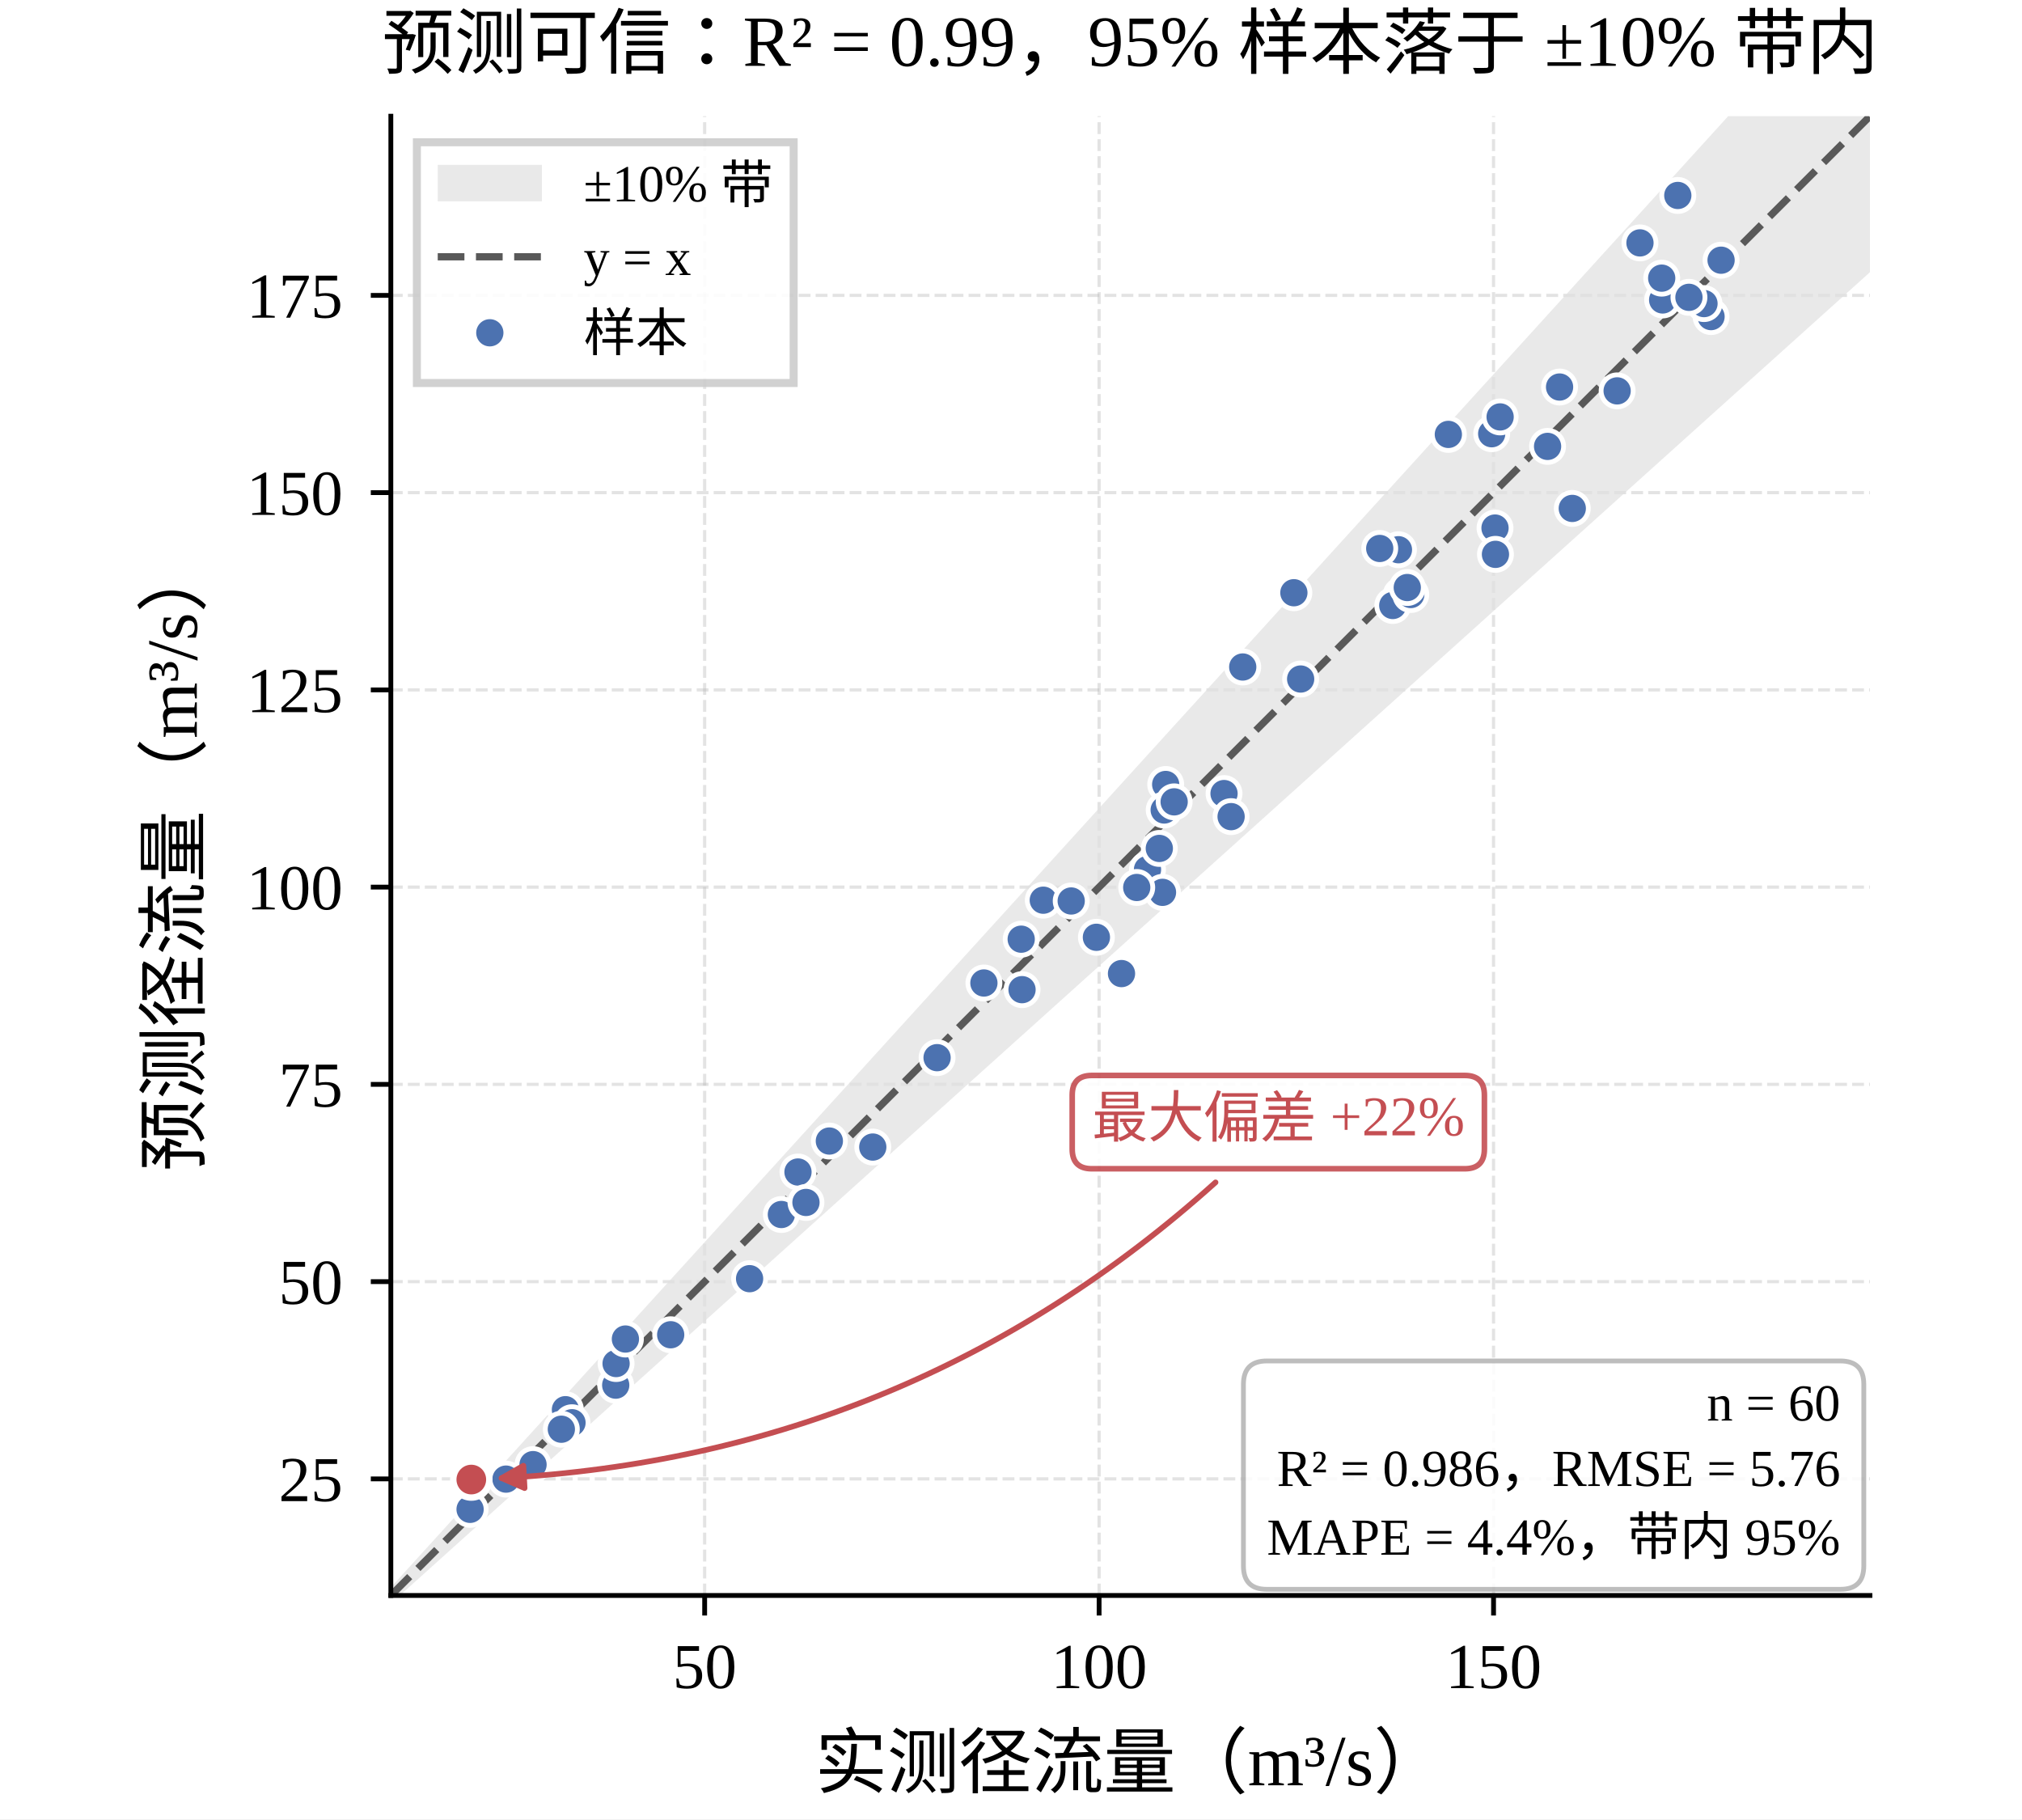
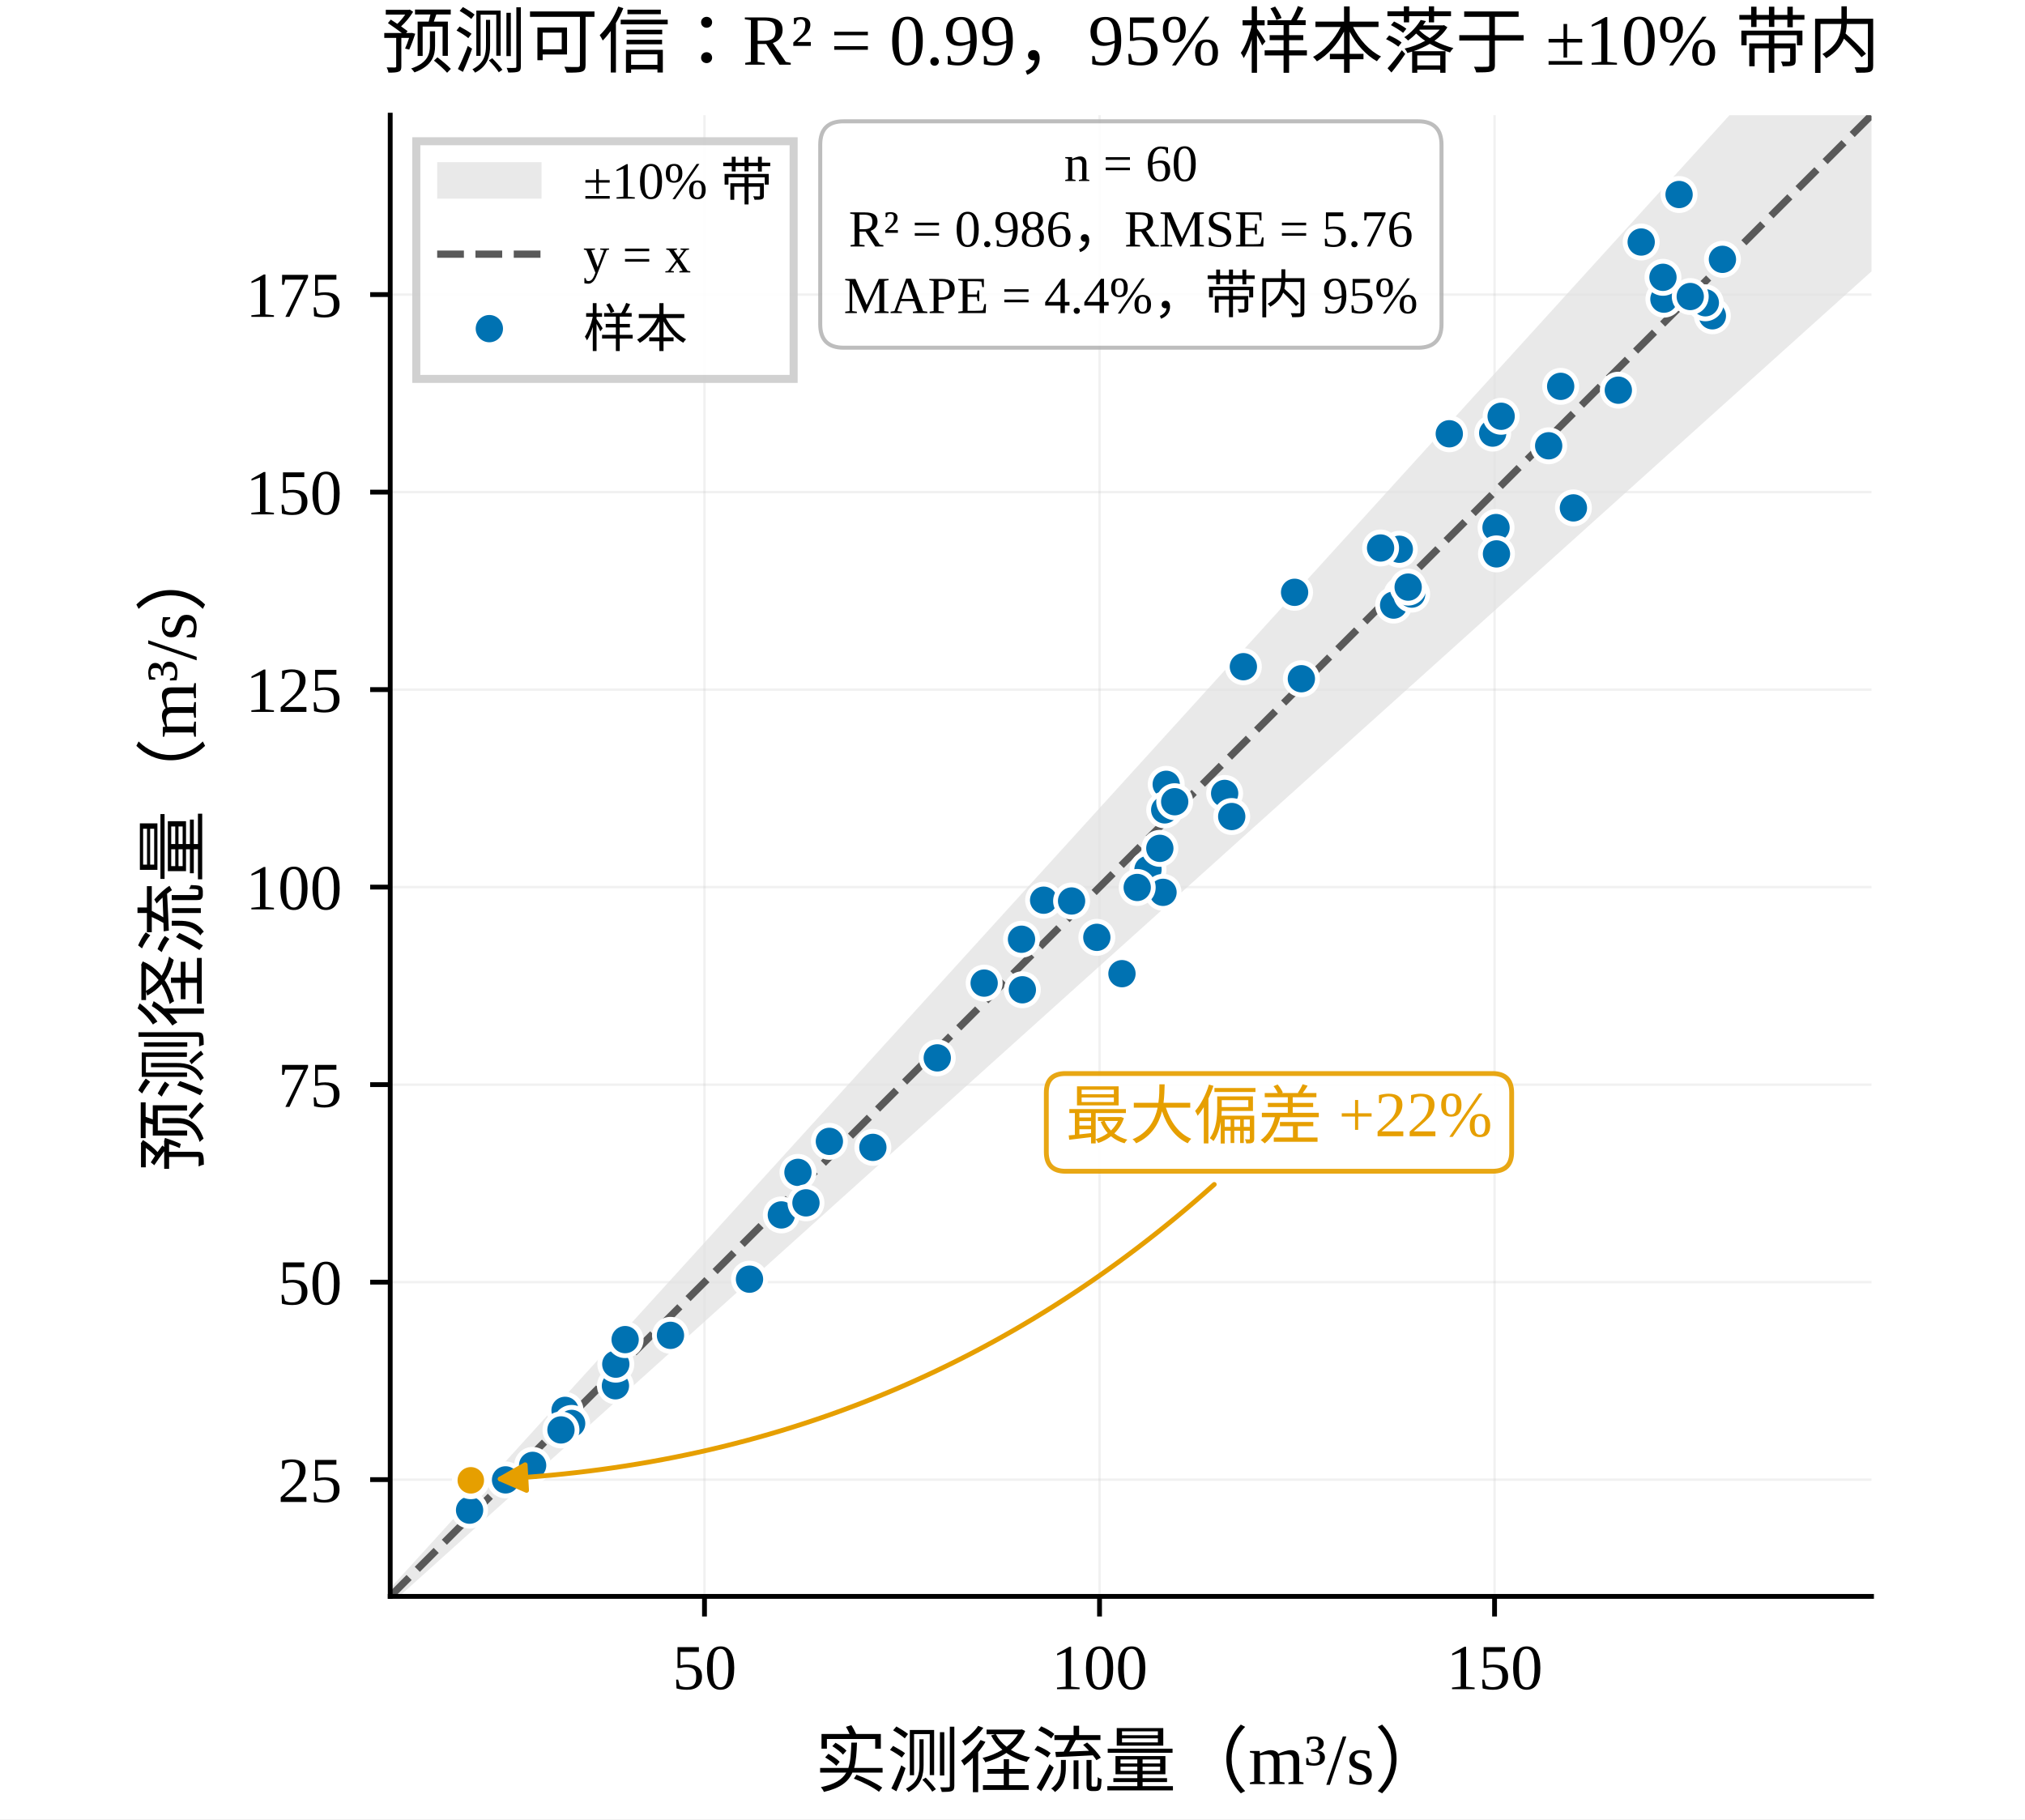
- <svg xmlns="http://www.w3.org/2000/svg" xmlns:xlink="http://www.w3.org/1999/xlink" width="252.283pt" height="226.96pt" viewBox="0 0 252.283 226.96" version="1.1">
+ <svg xmlns="http://www.w3.org/2000/svg" xmlns:xlink="http://www.w3.org/1999/xlink" width="252.283pt" height="226.653pt" viewBox="0 0 252.283 226.653" version="1.1">
  <defs>
    <style type="text/css">*{stroke-linejoin: round; stroke-linecap: butt}</style>
  </defs>
  <g id="figure_1">
    <g id="patch_1">
-       <path d="M 0 226.96  L 252.283 226.96  L 252.283 0  L 0 0  z " style="fill: #ffffff" />
+       <path d="M 0 226.653  L 252.283 226.653  L 252.283 0  L 0 0  z " style="fill: #ffffff" />
    </g>
    <g id="axes_1">
      <g id="patch_2">
-         <path d="M 48.765 199.043  L 233.311 199.043  L 233.311 14.498  L 48.765 14.498  z " style="fill: #ffffff" />
+         <path d="M 48.615 198.893  L 233.161 198.893  L 233.161 14.348  L 48.615 14.348  z " style="fill: #ffffff" />
      </g>
      <g id="matplotlib.axis_1">
        <g id="xtick_1">
          <g id="line2d_1">
-             <path d="M 87.919 199.043  L 87.919 14.498  " clip-path="url(#p9e036eb137)" style="fill: none; stroke-dasharray: 1.48,0.64; stroke-dashoffset: 0; stroke: #b0b0b0; stroke-opacity: 0.35; stroke-width: 0.4" />
+             <path d="M 87.769 198.893  L 87.769 14.348  " clip-path="url(#p6488be72a9)" style="fill: none; stroke: #bfbfbf; stroke-opacity: 0.22; stroke-width: 0.3; stroke-linecap: square" />
          </g>
          <g id="line2d_2">
            <defs>
-               <path id="m2093b85765" d="M 0 0  L 0 2.5  " style="stroke: #000000; stroke-width: 0.6" />
+               <path id="m5ae5b8de5c" d="M 0 0  L 0 2.5  " style="stroke: #000000; stroke-width: 0.6" />
            </defs>
            <g>
-               <use xlink:href="#m2093b85765" x="87.919" y="199.043" style="stroke: #000000; stroke-width: 0.6" />
+               <use xlink:href="#m5ae5b8de5c" x="87.769" y="198.893" style="stroke: #000000; stroke-width: 0.6" />
            </g>
          </g>
          <g id="text_1">
-             <text style="font-size: 8px; font-family: 'Times New Roman', 'STIXGeneral', 'DejaVu Serif', 'Source Han Serif SC', 'SimSun', 'STSong', 'SimHei', 'Microsoft YaHei'; text-anchor: middle" x="87.919" y="210.598" transform="rotate(-0 87.91873 210.5979)">50</text>
+             <text style="font-size: 8px; font-family: 'Times New Roman', 'STIXGeneral', 'DejaVu Serif', 'SimSun', 'STSong', 'STZhongsong', 'Microsoft YaHei', 'SimHei'; text-anchor: middle" x="87.769" y="210.448" transform="rotate(-0 87.76873 210.4479)">50</text>
          </g>
        </g>
        <g id="xtick_2">
          <g id="line2d_3">
-             <path d="M 137.134 199.043  L 137.134 14.498  " clip-path="url(#p9e036eb137)" style="fill: none; stroke-dasharray: 1.48,0.64; stroke-dashoffset: 0; stroke: #b0b0b0; stroke-opacity: 0.35; stroke-width: 0.4" />
+             <path d="M 136.984 198.893  L 136.984 14.348  " clip-path="url(#p6488be72a9)" style="fill: none; stroke: #bfbfbf; stroke-opacity: 0.22; stroke-width: 0.3; stroke-linecap: square" />
          </g>
          <g id="line2d_4">
            <g>
-               <use xlink:href="#m2093b85765" x="137.134" y="199.043" style="stroke: #000000; stroke-width: 0.6" />
+               <use xlink:href="#m5ae5b8de5c" x="136.984" y="198.893" style="stroke: #000000; stroke-width: 0.6" />
            </g>
          </g>
          <g id="text_2">
-             <text style="font-size: 8px; font-family: 'Times New Roman', 'STIXGeneral', 'DejaVu Serif', 'Source Han Serif SC', 'SimSun', 'STSong', 'SimHei', 'Microsoft YaHei'; text-anchor: middle" x="137.134" y="210.598" transform="rotate(-0 137.134 210.5979)">100</text>
+             <text style="font-size: 8px; font-family: 'Times New Roman', 'STIXGeneral', 'DejaVu Serif', 'SimSun', 'STSong', 'STZhongsong', 'Microsoft YaHei', 'SimHei'; text-anchor: middle" x="136.984" y="210.448" transform="rotate(-0 136.984 210.4479)">100</text>
          </g>
        </g>
        <g id="xtick_3">
          <g id="line2d_5">
-             <path d="M 186.349 199.043  L 186.349 14.498  " clip-path="url(#p9e036eb137)" style="fill: none; stroke-dasharray: 1.48,0.64; stroke-dashoffset: 0; stroke: #b0b0b0; stroke-opacity: 0.35; stroke-width: 0.4" />
+             <path d="M 186.199 198.893  L 186.199 14.348  " clip-path="url(#p6488be72a9)" style="fill: none; stroke: #bfbfbf; stroke-opacity: 0.22; stroke-width: 0.3; stroke-linecap: square" />
          </g>
          <g id="line2d_6">
            <g>
-               <use xlink:href="#m2093b85765" x="186.349" y="199.043" style="stroke: #000000; stroke-width: 0.6" />
+               <use xlink:href="#m5ae5b8de5c" x="186.199" y="198.893" style="stroke: #000000; stroke-width: 0.6" />
            </g>
          </g>
          <g id="text_3">
-             <text style="font-size: 8px; font-family: 'Times New Roman', 'STIXGeneral', 'DejaVu Serif', 'Source Han Serif SC', 'SimSun', 'STSong', 'SimHei', 'Microsoft YaHei'; text-anchor: middle" x="186.349" y="210.598" transform="rotate(-0 186.3493 210.5979)">150</text>
+             <text style="font-size: 8px; font-family: 'Times New Roman', 'STIXGeneral', 'DejaVu Serif', 'SimSun', 'STSong', 'STZhongsong', 'Microsoft YaHei', 'SimHei'; text-anchor: middle" x="186.199" y="210.448" transform="rotate(-0 186.1993 210.4479)">150</text>
          </g>
        </g>
        <g id="text_4">
-           <text style="font-size: 9px; font-family: 'Times New Roman', 'STIXGeneral', 'DejaVu Serif', 'Source Han Serif SC', 'SimSun', 'STSong', 'SimHei', 'Microsoft YaHei'; text-anchor: middle" x="141.038" y="223.006" transform="rotate(-0 141.0381 223.0057)">实测径流量（m³/s）</text>
+           <text style="font-size: 9px; font-family: 'Times New Roman', 'STIXGeneral', 'DejaVu Serif', 'SimSun', 'STSong', 'STZhongsong', 'Microsoft YaHei', 'SimHei'; text-anchor: middle" x="140.888" y="222.566" transform="rotate(-0 140.8881 222.566)">实测径流量（m³/s）</text>
        </g>
      </g>
      <g id="matplotlib.axis_2">
        <g id="ytick_1">
          <g id="line2d_7">
-             <path d="M 48.765 184.497  L 233.311 184.497  " clip-path="url(#p9e036eb137)" style="fill: none; stroke-dasharray: 1.48,0.64; stroke-dashoffset: 0; stroke: #b0b0b0; stroke-opacity: 0.35; stroke-width: 0.4" />
+             <path d="M 48.615 184.347  L 233.161 184.347  " clip-path="url(#p6488be72a9)" style="fill: none; stroke: #bfbfbf; stroke-opacity: 0.22; stroke-width: 0.3; stroke-linecap: square" />
          </g>
          <g id="line2d_8">
            <defs>
-               <path id="mfe02795ea8" d="M 0 0  L -2.5 0  " style="stroke: #000000; stroke-width: 0.6" />
+               <path id="mede3d1428f" d="M 0 0  L -2.5 0  " style="stroke: #000000; stroke-width: 0.6" />
            </defs>
            <g>
-               <use xlink:href="#mfe02795ea8" x="48.765" y="184.497" style="stroke: #000000; stroke-width: 0.6" />
+               <use xlink:href="#mede3d1428f" x="48.615" y="184.347" style="stroke: #000000; stroke-width: 0.6" />
            </g>
          </g>
          <g id="text_5">
-             <text style="font-size: 8px; font-family: 'Times New Roman', 'STIXGeneral', 'DejaVu Serif', 'Source Han Serif SC', 'SimSun', 'STSong', 'SimHei', 'Microsoft YaHei'; text-anchor: end" x="42.765" y="187.275" transform="rotate(-0 42.76539 187.2747)">25</text>
+             <text style="font-size: 8px; font-family: 'Times New Roman', 'STIXGeneral', 'DejaVu Serif', 'SimSun', 'STSong', 'STZhongsong', 'Microsoft YaHei', 'SimHei'; text-anchor: end" x="42.615" y="187.125" transform="rotate(-0 42.61539 187.1247)">25</text>
          </g>
        </g>
        <g id="ytick_2">
          <g id="line2d_9">
-             <path d="M 48.765 159.89  L 233.311 159.89  " clip-path="url(#p9e036eb137)" style="fill: none; stroke-dasharray: 1.48,0.64; stroke-dashoffset: 0; stroke: #b0b0b0; stroke-opacity: 0.35; stroke-width: 0.4" />
+             <path d="M 48.615 159.74  L 233.161 159.74  " clip-path="url(#p6488be72a9)" style="fill: none; stroke: #bfbfbf; stroke-opacity: 0.22; stroke-width: 0.3; stroke-linecap: square" />
          </g>
          <g id="line2d_10">
            <g>
-               <use xlink:href="#mfe02795ea8" x="48.765" y="159.89" style="stroke: #000000; stroke-width: 0.6" />
+               <use xlink:href="#mede3d1428f" x="48.615" y="159.74" style="stroke: #000000; stroke-width: 0.6" />
            </g>
          </g>
          <g id="text_6">
-             <text style="font-size: 8px; font-family: 'Times New Roman', 'STIXGeneral', 'DejaVu Serif', 'Source Han Serif SC', 'SimSun', 'STSong', 'SimHei', 'Microsoft YaHei'; text-anchor: end" x="42.765" y="162.667" transform="rotate(-0 42.76539 162.667)">50</text>
+             <text style="font-size: 8px; font-family: 'Times New Roman', 'STIXGeneral', 'DejaVu Serif', 'SimSun', 'STSong', 'STZhongsong', 'Microsoft YaHei', 'SimHei'; text-anchor: end" x="42.615" y="162.517" transform="rotate(-0 42.61539 162.517)">50</text>
          </g>
        </g>
        <g id="ytick_3">
          <g id="line2d_11">
-             <path d="M 48.765 135.282  L 233.311 135.282  " clip-path="url(#p9e036eb137)" style="fill: none; stroke-dasharray: 1.48,0.64; stroke-dashoffset: 0; stroke: #b0b0b0; stroke-opacity: 0.35; stroke-width: 0.4" />
+             <path d="M 48.615 135.132  L 233.161 135.132  " clip-path="url(#p6488be72a9)" style="fill: none; stroke: #bfbfbf; stroke-opacity: 0.22; stroke-width: 0.3; stroke-linecap: square" />
          </g>
          <g id="line2d_12">
            <g>
-               <use xlink:href="#mfe02795ea8" x="48.765" y="135.282" style="stroke: #000000; stroke-width: 0.6" />
+               <use xlink:href="#mede3d1428f" x="48.615" y="135.132" style="stroke: #000000; stroke-width: 0.6" />
            </g>
          </g>
          <g id="text_7">
-             <text style="font-size: 8px; font-family: 'Times New Roman', 'STIXGeneral', 'DejaVu Serif', 'Source Han Serif SC', 'SimSun', 'STSong', 'SimHei', 'Microsoft YaHei'; text-anchor: end" x="42.765" y="138.059" transform="rotate(-0 42.76539 138.0594)">75</text>
+             <text style="font-size: 8px; font-family: 'Times New Roman', 'STIXGeneral', 'DejaVu Serif', 'SimSun', 'STSong', 'STZhongsong', 'Microsoft YaHei', 'SimHei'; text-anchor: end" x="42.615" y="137.909" transform="rotate(-0 42.61539 137.9094)">75</text>
          </g>
        </g>
        <g id="ytick_4">
          <g id="line2d_13">
-             <path d="M 48.765 110.674  L 233.311 110.674  " clip-path="url(#p9e036eb137)" style="fill: none; stroke-dasharray: 1.48,0.64; stroke-dashoffset: 0; stroke: #b0b0b0; stroke-opacity: 0.35; stroke-width: 0.4" />
+             <path d="M 48.615 110.524  L 233.161 110.524  " clip-path="url(#p6488be72a9)" style="fill: none; stroke: #bfbfbf; stroke-opacity: 0.22; stroke-width: 0.3; stroke-linecap: square" />
          </g>
          <g id="line2d_14">
            <g>
-               <use xlink:href="#mfe02795ea8" x="48.765" y="110.674" style="stroke: #000000; stroke-width: 0.6" />
+               <use xlink:href="#mede3d1428f" x="48.615" y="110.524" style="stroke: #000000; stroke-width: 0.6" />
            </g>
          </g>
          <g id="text_8">
-             <text style="font-size: 8px; font-family: 'Times New Roman', 'STIXGeneral', 'DejaVu Serif', 'Source Han Serif SC', 'SimSun', 'STSong', 'SimHei', 'Microsoft YaHei'; text-anchor: end" x="42.765" y="113.452" transform="rotate(-0 42.76539 113.4517)">100</text>
+             <text style="font-size: 8px; font-family: 'Times New Roman', 'STIXGeneral', 'DejaVu Serif', 'SimSun', 'STSong', 'STZhongsong', 'Microsoft YaHei', 'SimHei'; text-anchor: end" x="42.615" y="113.302" transform="rotate(-0 42.61539 113.3017)">100</text>
          </g>
        </g>
        <g id="ytick_5">
          <g id="line2d_15">
-             <path d="M 48.765 86.067  L 233.311 86.067  " clip-path="url(#p9e036eb137)" style="fill: none; stroke-dasharray: 1.48,0.64; stroke-dashoffset: 0; stroke: #b0b0b0; stroke-opacity: 0.35; stroke-width: 0.4" />
+             <path d="M 48.615 85.917  L 233.161 85.917  " clip-path="url(#p6488be72a9)" style="fill: none; stroke: #bfbfbf; stroke-opacity: 0.22; stroke-width: 0.3; stroke-linecap: square" />
          </g>
          <g id="line2d_16">
            <g>
-               <use xlink:href="#mfe02795ea8" x="48.765" y="86.067" style="stroke: #000000; stroke-width: 0.6" />
+               <use xlink:href="#mede3d1428f" x="48.615" y="85.917" style="stroke: #000000; stroke-width: 0.6" />
            </g>
          </g>
          <g id="text_9">
-             <text style="font-size: 8px; font-family: 'Times New Roman', 'STIXGeneral', 'DejaVu Serif', 'Source Han Serif SC', 'SimSun', 'STSong', 'SimHei', 'Microsoft YaHei'; text-anchor: end" x="42.765" y="88.844" transform="rotate(-0 42.76539 88.8441)">125</text>
+             <text style="font-size: 8px; font-family: 'Times New Roman', 'STIXGeneral', 'DejaVu Serif', 'SimSun', 'STSong', 'STZhongsong', 'Microsoft YaHei', 'SimHei'; text-anchor: end" x="42.615" y="88.694" transform="rotate(-0 42.61539 88.6941)">125</text>
          </g>
        </g>
        <g id="ytick_6">
          <g id="line2d_17">
-             <path d="M 48.765 61.459  L 233.311 61.459  " clip-path="url(#p9e036eb137)" style="fill: none; stroke-dasharray: 1.48,0.64; stroke-dashoffset: 0; stroke: #b0b0b0; stroke-opacity: 0.35; stroke-width: 0.4" />
+             <path d="M 48.615 61.309  L 233.161 61.309  " clip-path="url(#p6488be72a9)" style="fill: none; stroke: #bfbfbf; stroke-opacity: 0.22; stroke-width: 0.3; stroke-linecap: square" />
          </g>
          <g id="line2d_18">
            <g>
-               <use xlink:href="#mfe02795ea8" x="48.765" y="61.459" style="stroke: #000000; stroke-width: 0.6" />
+               <use xlink:href="#mede3d1428f" x="48.615" y="61.309" style="stroke: #000000; stroke-width: 0.6" />
            </g>
          </g>
          <g id="text_10">
-             <text style="font-size: 8px; font-family: 'Times New Roman', 'STIXGeneral', 'DejaVu Serif', 'Source Han Serif SC', 'SimSun', 'STSong', 'SimHei', 'Microsoft YaHei'; text-anchor: end" x="42.765" y="64.236" transform="rotate(-0 42.76539 64.23646)">150</text>
+             <text style="font-size: 8px; font-family: 'Times New Roman', 'STIXGeneral', 'DejaVu Serif', 'SimSun', 'STSong', 'STZhongsong', 'Microsoft YaHei', 'SimHei'; text-anchor: end" x="42.615" y="64.086" transform="rotate(-0 42.61539 64.08646)">150</text>
          </g>
        </g>
        <g id="ytick_7">
          <g id="line2d_19">
-             <path d="M 48.765 36.851  L 233.311 36.851  " clip-path="url(#p9e036eb137)" style="fill: none; stroke-dasharray: 1.48,0.64; stroke-dashoffset: 0; stroke: #b0b0b0; stroke-opacity: 0.35; stroke-width: 0.4" />
+             <path d="M 48.615 36.701  L 233.161 36.701  " clip-path="url(#p6488be72a9)" style="fill: none; stroke: #bfbfbf; stroke-opacity: 0.22; stroke-width: 0.3; stroke-linecap: square" />
          </g>
          <g id="line2d_20">
            <g>
-               <use xlink:href="#mfe02795ea8" x="48.765" y="36.851" style="stroke: #000000; stroke-width: 0.6" />
+               <use xlink:href="#mede3d1428f" x="48.615" y="36.701" style="stroke: #000000; stroke-width: 0.6" />
            </g>
          </g>
          <g id="text_11">
-             <text style="font-size: 8px; font-family: 'Times New Roman', 'STIXGeneral', 'DejaVu Serif', 'Source Han Serif SC', 'SimSun', 'STSong', 'SimHei', 'Microsoft YaHei'; text-anchor: end" x="42.765" y="39.629" transform="rotate(-0 42.76539 39.62882)">175</text>
+             <text style="font-size: 8px; font-family: 'Times New Roman', 'STIXGeneral', 'DejaVu Serif', 'SimSun', 'STSong', 'STZhongsong', 'Microsoft YaHei', 'SimHei'; text-anchor: end" x="42.615" y="39.479" transform="rotate(-0 42.61539 39.47882)">175</text>
          </g>
        </g>
        <g id="text_12">
-           <text style="font-size: 9px; font-family: 'Times New Roman', 'STIXGeneral', 'DejaVu Serif', 'Source Han Serif SC', 'SimSun', 'STSong', 'SimHei', 'Microsoft YaHei'; text-anchor: middle" x="24.84" y="106.77" transform="rotate(-90 24.84024 106.7702)">预测径流量（m³/s）</text>
+           <text style="font-size: 9px; font-family: 'Times New Roman', 'STIXGeneral', 'DejaVu Serif', 'SimSun', 'STSong', 'STZhongsong', 'Microsoft YaHei', 'SimHei'; text-anchor: middle" x="24.69" y="106.62" transform="rotate(-90 24.69024 106.6202)">预测径流量（m³/s）</text>
        </g>
      </g>
      <g id="FillBetweenPolyCollection_1">
        <defs>
-           <path id="m8f53bb1a4f" d="M 48.765 -28.924  L 48.765 -26.911  L 233.311 -193.002  L 233.311 -231.924  L 233.311 -231.924  L 48.765 -28.924  z " />
+           <path id="mc6be016281" d="M 48.615 -28.766  L 48.615 -26.754  L 233.161 -192.845  L 233.161 -231.766  L 233.161 -231.766  L 48.615 -28.766  z " />
        </defs>
-         <g clip-path="url(#p9e036eb137)">
-           <use xlink:href="#m8f53bb1a4f" x="0" y="226.96" style="fill: #e0e0e0; fill-opacity: 0.7" />
+         <g clip-path="url(#p6488be72a9)">
+           <use xlink:href="#mc6be016281" x="0" y="226.653" style="fill: #e0e0e0; fill-opacity: 0.7" />
        </g>
      </g>
      <g id="line2d_21">
-         <path d="M 48.765 199.043  L 233.311 14.498  " clip-path="url(#p9e036eb137)" style="fill: none; stroke-dasharray: 3.33,1.44; stroke-dashoffset: 0; stroke: #595959; stroke-width: 0.9" />
+         <path d="M 48.615 198.893  L 233.161 14.348  " clip-path="url(#p6488be72a9)" style="fill: none; stroke-dasharray: 3.33,1.44; stroke-dashoffset: 0; stroke: #595959; stroke-width: 0.9" />
      </g>
      <g id="patch_3">
-         <path d="M 48.765 199.043  L 48.765 14.498  " style="fill: none; stroke: #000000; stroke-width: 0.6; stroke-linejoin: miter; stroke-linecap: square" />
+         <path d="M 48.615 198.893  L 48.615 14.348  " style="fill: none; stroke: #000000; stroke-width: 0.6; stroke-linejoin: miter; stroke-linecap: square" />
      </g>
      <g id="patch_4">
-         <path d="M 48.765 199.043  L 233.311 199.043  " style="fill: none; stroke: #000000; stroke-width: 0.6; stroke-linejoin: miter; stroke-linecap: square" />
+         <path d="M 48.615 198.893  L 233.161 198.893  " style="fill: none; stroke: #000000; stroke-width: 0.6; stroke-linejoin: miter; stroke-linecap: square" />
      </g>
      <g id="text_13">
-         <text style="font-size: 9px; font-family: 'Times New Roman', 'STIXGeneral', 'DejaVu Serif', 'Source Han Serif SC', 'SimSun', 'STSong', 'SimHei', 'Microsoft YaHei'; text-anchor: middle" x="141.038" y="8.498" transform="rotate(-0 141.0381 8.4975)">预测可信：R² = 0.99，95% 样本落于 ±10% 带内</text>
+         <text style="font-size: 9px; font-family: 'Times New Roman', 'STIXGeneral', 'DejaVu Serif', 'SimSun', 'STSong', 'STZhongsong', 'Microsoft YaHei', 'SimHei'; text-anchor: middle" x="140.888" y="8.348" transform="rotate(-0 140.8881 8.3475)">预测可信：R² = 0.99，95% 样本落于 ±10% 带内</text>
      </g>
      <g id="line2d_22">
        <defs>
-           <path id="m72cb4ef9e0" d="M 0 2  C 0.53 2 1.039 1.789 1.414 1.414  C 1.789 1.039 2 0.53 2 0  C 2 -0.53 1.789 -1.039 1.414 -1.414  C 1.039 -1.789 0.53 -2 0 -2  C -0.53 -2 -1.039 -1.789 -1.414 -1.414  C -1.789 -1.039 -2 -0.53 -2 0  C -2 0.53 -1.789 1.039 -1.414 1.414  C -1.039 1.789 -0.53 2 0 2  z " style="stroke: #ffffff; stroke-width: 0.6" />
+           <path id="ma3cf5b3dea" d="M 0 2  C 0.53 2 1.039 1.789 1.414 1.414  C 1.789 1.039 2 0.53 2 0  C 2 -0.53 1.789 -1.039 1.414 -1.414  C 1.039 -1.789 0.53 -2 0 -2  C -0.53 -2 -1.039 -1.789 -1.414 -1.414  C -1.789 -1.039 -2 -0.53 -2 0  C -2 0.53 -1.789 1.039 -1.414 1.414  C -1.039 1.789 -0.53 2 0 2  z " style="stroke: #ffffff; stroke-width: 0.6" />
        </defs>
-         <g clip-path="url(#p9e036eb137)">
-           <use xlink:href="#m72cb4ef9e0" x="194.586" y="48.284" style="fill: #4c72b0; stroke: #ffffff; stroke-width: 0.6" />
-           <use xlink:href="#m72cb4ef9e0" x="193.09" y="55.69" style="fill: #4c72b0; stroke: #ffffff; stroke-width: 0.6" />
-           <use xlink:href="#m72cb4ef9e0" x="186.117" y="54.11" style="fill: #4c72b0; stroke: #ffffff; stroke-width: 0.6" />
-           <use xlink:href="#m72cb4ef9e0" x="99.564" y="146.215" style="fill: #4c72b0; stroke: #ffffff; stroke-width: 0.6" />
-           <use xlink:href="#m72cb4ef9e0" x="70.548" y="175.866" style="fill: #4c72b0; stroke: #ffffff; stroke-width: 0.6" />
-           <use xlink:href="#m72cb4ef9e0" x="207.447" y="37.421" style="fill: #4c72b0; stroke: #ffffff; stroke-width: 0.6" />
-           <use xlink:href="#m72cb4ef9e0" x="155.055" y="83.212" style="fill: #4c72b0; stroke: #ffffff; stroke-width: 0.6" />
-           <use xlink:href="#m72cb4ef9e0" x="58.804" y="184.582" style="fill: #4c72b0; stroke: #ffffff; stroke-width: 0.6" />
-           <use xlink:href="#m72cb4ef9e0" x="201.769" y="48.764" style="fill: #4c72b0; stroke: #ffffff; stroke-width: 0.6" />
-           <use xlink:href="#m72cb4ef9e0" x="213.485" y="39.495" style="fill: #4c72b0; stroke: #ffffff; stroke-width: 0.6" />
-           <use xlink:href="#m72cb4ef9e0" x="103.478" y="142.351" style="fill: #4c72b0; stroke: #ffffff; stroke-width: 0.6" />
-           <use xlink:href="#m72cb4ef9e0" x="186.532" y="65.877" style="fill: #4c72b0; stroke: #ffffff; stroke-width: 0.6" />
-           <use xlink:href="#m72cb4ef9e0" x="71.368" y="177.493" style="fill: #4c72b0; stroke: #ffffff; stroke-width: 0.6" />
-           <use xlink:href="#m72cb4ef9e0" x="127.414" y="117.168" style="fill: #4c72b0; stroke: #ffffff; stroke-width: 0.6" />
-           <use xlink:href="#m72cb4ef9e0" x="187.169" y="52.013" style="fill: #4c72b0; stroke: #ffffff; stroke-width: 0.6" />
-           <use xlink:href="#m72cb4ef9e0" x="122.761" y="122.634" style="fill: #4c72b0; stroke: #ffffff; stroke-width: 0.6" />
-           <use xlink:href="#m72cb4ef9e0" x="139.929" y="121.459" style="fill: #4c72b0; stroke: #ffffff; stroke-width: 0.6" />
-           <use xlink:href="#m72cb4ef9e0" x="76.822" y="172.804" style="fill: #4c72b0; stroke: #ffffff; stroke-width: 0.6" />
-           <use xlink:href="#m72cb4ef9e0" x="186.587" y="69.159" style="fill: #4c72b0; stroke: #ffffff; stroke-width: 0.6" />
-           <use xlink:href="#m72cb4ef9e0" x="136.798" y="116.933" style="fill: #4c72b0; stroke: #ffffff; stroke-width: 0.6" />
-           <use xlink:href="#m72cb4ef9e0" x="97.491" y="151.516" style="fill: #4c72b0; stroke: #ffffff; stroke-width: 0.6" />
-           <use xlink:href="#m72cb4ef9e0" x="180.709" y="54.194" style="fill: #4c72b0; stroke: #ffffff; stroke-width: 0.6" />
-           <use xlink:href="#m72cb4ef9e0" x="212.607" y="37.874" style="fill: #4c72b0; stroke: #ffffff; stroke-width: 0.6" />
-           <use xlink:href="#m72cb4ef9e0" x="143.173" y="108.477" style="fill: #4c72b0; stroke: #ffffff; stroke-width: 0.6" />
-           <use xlink:href="#m72cb4ef9e0" x="174.483" y="68.581" style="fill: #4c72b0; stroke: #ffffff; stroke-width: 0.6" />
-           <use xlink:href="#m72cb4ef9e0" x="214.738" y="32.461" style="fill: #4c72b0; stroke: #ffffff; stroke-width: 0.6" />
-           <use xlink:href="#m72cb4ef9e0" x="63.134" y="184.527" style="fill: #4c72b0; stroke: #ffffff; stroke-width: 0.6" />
-           <use xlink:href="#m72cb4ef9e0" x="152.722" y="99.001" style="fill: #4c72b0; stroke: #ffffff; stroke-width: 0.6" />
-           <use xlink:href="#m72cb4ef9e0" x="210.728" y="37.093" style="fill: #4c72b0; stroke: #ffffff; stroke-width: 0.6" />
-           <use xlink:href="#m72cb4ef9e0" x="76.869" y="170.11" style="fill: #4c72b0; stroke: #ffffff; stroke-width: 0.6" />
-           <use xlink:href="#m72cb4ef9e0" x="93.526" y="159.522" style="fill: #4c72b0; stroke: #ffffff; stroke-width: 0.6" />
-           <use xlink:href="#m72cb4ef9e0" x="145.044" y="111.325" style="fill: #4c72b0; stroke: #ffffff; stroke-width: 0.6" />
-           <use xlink:href="#m72cb4ef9e0" x="172.148" y="68.424" style="fill: #4c72b0; stroke: #ffffff; stroke-width: 0.6" />
-           <use xlink:href="#m72cb4ef9e0" x="145.442" y="97.867" style="fill: #4c72b0; stroke: #ffffff; stroke-width: 0.6" />
-           <use xlink:href="#m72cb4ef9e0" x="144.647" y="105.846" style="fill: #4c72b0; stroke: #ffffff; stroke-width: 0.6" />
-           <use xlink:href="#m72cb4ef9e0" x="66.506" y="182.72" style="fill: #4c72b0; stroke: #ffffff; stroke-width: 0.6" />
-           <use xlink:href="#m72cb4ef9e0" x="174.81" y="74.261" style="fill: #4c72b0; stroke: #ffffff; stroke-width: 0.6" />
-           <use xlink:href="#m72cb4ef9e0" x="108.896" y="143.101" style="fill: #4c72b0; stroke: #ffffff; stroke-width: 0.6" />
-           <use xlink:href="#m72cb4ef9e0" x="70.038" y="178.303" style="fill: #4c72b0; stroke: #ffffff; stroke-width: 0.6" />
-           <use xlink:href="#m72cb4ef9e0" x="209.338" y="24.384" style="fill: #4c72b0; stroke: #ffffff; stroke-width: 0.6" />
-           <use xlink:href="#m72cb4ef9e0" x="162.28" y="84.712" style="fill: #4c72b0; stroke: #ffffff; stroke-width: 0.6" />
-           <use xlink:href="#m72cb4ef9e0" x="130.17" y="112.304" style="fill: #4c72b0; stroke: #ffffff; stroke-width: 0.6" />
-           <use xlink:href="#m72cb4ef9e0" x="173.774" y="75.538" style="fill: #4c72b0; stroke: #ffffff; stroke-width: 0.6" />
-           <use xlink:href="#m72cb4ef9e0" x="133.652" y="112.403" style="fill: #4c72b0; stroke: #ffffff; stroke-width: 0.6" />
-           <use xlink:href="#m72cb4ef9e0" x="78.032" y="167.051" style="fill: #4c72b0; stroke: #ffffff; stroke-width: 0.6" />
-           <use xlink:href="#m72cb4ef9e0" x="153.604" y="101.879" style="fill: #4c72b0; stroke: #ffffff; stroke-width: 0.6" />
-           <use xlink:href="#m72cb4ef9e0" x="176.024" y="74.17" style="fill: #4c72b0; stroke: #ffffff; stroke-width: 0.6" />
-           <use xlink:href="#m72cb4ef9e0" x="175.584" y="73.298" style="fill: #4c72b0; stroke: #ffffff; stroke-width: 0.6" />
-           <use xlink:href="#m72cb4ef9e0" x="145.255" y="101.051" style="fill: #4c72b0; stroke: #ffffff; stroke-width: 0.6" />
-           <use xlink:href="#m72cb4ef9e0" x="204.617" y="30.303" style="fill: #4c72b0; stroke: #ffffff; stroke-width: 0.6" />
-           <use xlink:href="#m72cb4ef9e0" x="207.329" y="34.7" style="fill: #4c72b0; stroke: #ffffff; stroke-width: 0.6" />
-           <use xlink:href="#m72cb4ef9e0" x="196.172" y="63.428" style="fill: #4c72b0; stroke: #ffffff; stroke-width: 0.6" />
-           <use xlink:href="#m72cb4ef9e0" x="116.919" y="131.949" style="fill: #4c72b0; stroke: #ffffff; stroke-width: 0.6" />
-           <use xlink:href="#m72cb4ef9e0" x="100.56" y="150.012" style="fill: #4c72b0; stroke: #ffffff; stroke-width: 0.6" />
-           <use xlink:href="#m72cb4ef9e0" x="141.829" y="110.718" style="fill: #4c72b0; stroke: #ffffff; stroke-width: 0.6" />
-           <use xlink:href="#m72cb4ef9e0" x="161.436" y="73.946" style="fill: #4c72b0; stroke: #ffffff; stroke-width: 0.6" />
-           <use xlink:href="#m72cb4ef9e0" x="83.681" y="166.518" style="fill: #4c72b0; stroke: #ffffff; stroke-width: 0.6" />
-           <use xlink:href="#m72cb4ef9e0" x="146.499" y="100.035" style="fill: #4c72b0; stroke: #ffffff; stroke-width: 0.6" />
-           <use xlink:href="#m72cb4ef9e0" x="127.519" y="123.465" style="fill: #4c72b0; stroke: #ffffff; stroke-width: 0.6" />
-           <use xlink:href="#m72cb4ef9e0" x="58.652" y="188.298" style="fill: #4c72b0; stroke: #ffffff; stroke-width: 0.6" />
+         <g clip-path="url(#p6488be72a9)">
+           <use xlink:href="#ma3cf5b3dea" x="194.436" y="48.134" style="fill: #0072b2; stroke: #ffffff; stroke-width: 0.6" />
+           <use xlink:href="#ma3cf5b3dea" x="192.94" y="55.54" style="fill: #0072b2; stroke: #ffffff; stroke-width: 0.6" />
+           <use xlink:href="#ma3cf5b3dea" x="185.967" y="53.96" style="fill: #0072b2; stroke: #ffffff; stroke-width: 0.6" />
+           <use xlink:href="#ma3cf5b3dea" x="99.414" y="146.065" style="fill: #0072b2; stroke: #ffffff; stroke-width: 0.6" />
+           <use xlink:href="#ma3cf5b3dea" x="70.398" y="175.716" style="fill: #0072b2; stroke: #ffffff; stroke-width: 0.6" />
+           <use xlink:href="#ma3cf5b3dea" x="207.297" y="37.271" style="fill: #0072b2; stroke: #ffffff; stroke-width: 0.6" />
+           <use xlink:href="#ma3cf5b3dea" x="154.905" y="83.062" style="fill: #0072b2; stroke: #ffffff; stroke-width: 0.6" />
+           <use xlink:href="#ma3cf5b3dea" x="58.654" y="184.432" style="fill: #0072b2; stroke: #ffffff; stroke-width: 0.6" />
+           <use xlink:href="#ma3cf5b3dea" x="201.619" y="48.614" style="fill: #0072b2; stroke: #ffffff; stroke-width: 0.6" />
+           <use xlink:href="#ma3cf5b3dea" x="213.335" y="39.345" style="fill: #0072b2; stroke: #ffffff; stroke-width: 0.6" />
+           <use xlink:href="#ma3cf5b3dea" x="103.328" y="142.201" style="fill: #0072b2; stroke: #ffffff; stroke-width: 0.6" />
+           <use xlink:href="#ma3cf5b3dea" x="186.382" y="65.727" style="fill: #0072b2; stroke: #ffffff; stroke-width: 0.6" />
+           <use xlink:href="#ma3cf5b3dea" x="71.218" y="177.343" style="fill: #0072b2; stroke: #ffffff; stroke-width: 0.6" />
+           <use xlink:href="#ma3cf5b3dea" x="127.264" y="117.018" style="fill: #0072b2; stroke: #ffffff; stroke-width: 0.6" />
+           <use xlink:href="#ma3cf5b3dea" x="187.019" y="51.863" style="fill: #0072b2; stroke: #ffffff; stroke-width: 0.6" />
+           <use xlink:href="#ma3cf5b3dea" x="122.611" y="122.484" style="fill: #0072b2; stroke: #ffffff; stroke-width: 0.6" />
+           <use xlink:href="#ma3cf5b3dea" x="139.779" y="121.309" style="fill: #0072b2; stroke: #ffffff; stroke-width: 0.6" />
+           <use xlink:href="#ma3cf5b3dea" x="76.672" y="172.654" style="fill: #0072b2; stroke: #ffffff; stroke-width: 0.6" />
+           <use xlink:href="#ma3cf5b3dea" x="186.437" y="69.009" style="fill: #0072b2; stroke: #ffffff; stroke-width: 0.6" />
+           <use xlink:href="#ma3cf5b3dea" x="136.648" y="116.783" style="fill: #0072b2; stroke: #ffffff; stroke-width: 0.6" />
+           <use xlink:href="#ma3cf5b3dea" x="97.341" y="151.366" style="fill: #0072b2; stroke: #ffffff; stroke-width: 0.6" />
+           <use xlink:href="#ma3cf5b3dea" x="180.559" y="54.044" style="fill: #0072b2; stroke: #ffffff; stroke-width: 0.6" />
+           <use xlink:href="#ma3cf5b3dea" x="212.457" y="37.724" style="fill: #0072b2; stroke: #ffffff; stroke-width: 0.6" />
+           <use xlink:href="#ma3cf5b3dea" x="143.023" y="108.327" style="fill: #0072b2; stroke: #ffffff; stroke-width: 0.6" />
+           <use xlink:href="#ma3cf5b3dea" x="174.333" y="68.431" style="fill: #0072b2; stroke: #ffffff; stroke-width: 0.6" />
+           <use xlink:href="#ma3cf5b3dea" x="214.588" y="32.311" style="fill: #0072b2; stroke: #ffffff; stroke-width: 0.6" />
+           <use xlink:href="#ma3cf5b3dea" x="62.984" y="184.377" style="fill: #0072b2; stroke: #ffffff; stroke-width: 0.6" />
+           <use xlink:href="#ma3cf5b3dea" x="152.572" y="98.851" style="fill: #0072b2; stroke: #ffffff; stroke-width: 0.6" />
+           <use xlink:href="#ma3cf5b3dea" x="210.578" y="36.943" style="fill: #0072b2; stroke: #ffffff; stroke-width: 0.6" />
+           <use xlink:href="#ma3cf5b3dea" x="76.719" y="169.96" style="fill: #0072b2; stroke: #ffffff; stroke-width: 0.6" />
+           <use xlink:href="#ma3cf5b3dea" x="93.376" y="159.372" style="fill: #0072b2; stroke: #ffffff; stroke-width: 0.6" />
+           <use xlink:href="#ma3cf5b3dea" x="144.894" y="111.175" style="fill: #0072b2; stroke: #ffffff; stroke-width: 0.6" />
+           <use xlink:href="#ma3cf5b3dea" x="171.998" y="68.274" style="fill: #0072b2; stroke: #ffffff; stroke-width: 0.6" />
+           <use xlink:href="#ma3cf5b3dea" x="145.292" y="97.717" style="fill: #0072b2; stroke: #ffffff; stroke-width: 0.6" />
+           <use xlink:href="#ma3cf5b3dea" x="144.497" y="105.696" style="fill: #0072b2; stroke: #ffffff; stroke-width: 0.6" />
+           <use xlink:href="#ma3cf5b3dea" x="66.356" y="182.57" style="fill: #0072b2; stroke: #ffffff; stroke-width: 0.6" />
+           <use xlink:href="#ma3cf5b3dea" x="174.66" y="74.111" style="fill: #0072b2; stroke: #ffffff; stroke-width: 0.6" />
+           <use xlink:href="#ma3cf5b3dea" x="108.746" y="142.951" style="fill: #0072b2; stroke: #ffffff; stroke-width: 0.6" />
+           <use xlink:href="#ma3cf5b3dea" x="69.888" y="178.153" style="fill: #0072b2; stroke: #ffffff; stroke-width: 0.6" />
+           <use xlink:href="#ma3cf5b3dea" x="209.188" y="24.234" style="fill: #0072b2; stroke: #ffffff; stroke-width: 0.6" />
+           <use xlink:href="#ma3cf5b3dea" x="162.13" y="84.562" style="fill: #0072b2; stroke: #ffffff; stroke-width: 0.6" />
+           <use xlink:href="#ma3cf5b3dea" x="130.02" y="112.154" style="fill: #0072b2; stroke: #ffffff; stroke-width: 0.6" />
+           <use xlink:href="#ma3cf5b3dea" x="173.624" y="75.388" style="fill: #0072b2; stroke: #ffffff; stroke-width: 0.6" />
+           <use xlink:href="#ma3cf5b3dea" x="133.502" y="112.253" style="fill: #0072b2; stroke: #ffffff; stroke-width: 0.6" />
+           <use xlink:href="#ma3cf5b3dea" x="77.882" y="166.901" style="fill: #0072b2; stroke: #ffffff; stroke-width: 0.6" />
+           <use xlink:href="#ma3cf5b3dea" x="153.454" y="101.729" style="fill: #0072b2; stroke: #ffffff; stroke-width: 0.6" />
+           <use xlink:href="#ma3cf5b3dea" x="175.874" y="74.02" style="fill: #0072b2; stroke: #ffffff; stroke-width: 0.6" />
+           <use xlink:href="#ma3cf5b3dea" x="175.434" y="73.148" style="fill: #0072b2; stroke: #ffffff; stroke-width: 0.6" />
+           <use xlink:href="#ma3cf5b3dea" x="145.105" y="100.901" style="fill: #0072b2; stroke: #ffffff; stroke-width: 0.6" />
+           <use xlink:href="#ma3cf5b3dea" x="204.467" y="30.153" style="fill: #0072b2; stroke: #ffffff; stroke-width: 0.6" />
+           <use xlink:href="#ma3cf5b3dea" x="207.179" y="34.55" style="fill: #0072b2; stroke: #ffffff; stroke-width: 0.6" />
+           <use xlink:href="#ma3cf5b3dea" x="196.022" y="63.278" style="fill: #0072b2; stroke: #ffffff; stroke-width: 0.6" />
+           <use xlink:href="#ma3cf5b3dea" x="116.769" y="131.799" style="fill: #0072b2; stroke: #ffffff; stroke-width: 0.6" />
+           <use xlink:href="#ma3cf5b3dea" x="100.41" y="149.862" style="fill: #0072b2; stroke: #ffffff; stroke-width: 0.6" />
+           <use xlink:href="#ma3cf5b3dea" x="141.679" y="110.568" style="fill: #0072b2; stroke: #ffffff; stroke-width: 0.6" />
+           <use xlink:href="#ma3cf5b3dea" x="161.286" y="73.796" style="fill: #0072b2; stroke: #ffffff; stroke-width: 0.6" />
+           <use xlink:href="#ma3cf5b3dea" x="83.531" y="166.368" style="fill: #0072b2; stroke: #ffffff; stroke-width: 0.6" />
+           <use xlink:href="#ma3cf5b3dea" x="146.349" y="99.885" style="fill: #0072b2; stroke: #ffffff; stroke-width: 0.6" />
+           <use xlink:href="#ma3cf5b3dea" x="127.369" y="123.315" style="fill: #0072b2; stroke: #ffffff; stroke-width: 0.6" />
+           <use xlink:href="#ma3cf5b3dea" x="58.502" y="188.148" style="fill: #0072b2; stroke: #ffffff; stroke-width: 0.6" />
        </g>
      </g>
      <g id="legend_1">
        <g id="patch_5">
-           <path d="M 52.015 47.783  L 99.023 47.783  L 99.023 17.747  L 52.015 17.747  z " style="fill: #ffffff; opacity: 0.9; stroke: #cccccc; stroke-linejoin: miter" />
+           <path d="M 51.865 47.209  L 98.873 47.209  L 98.873 17.598  L 51.865 17.598  z " style="fill: #ffffff; opacity: 0.9; stroke: #cccccc; stroke-linejoin: miter" />
        </g>
        <g id="patch_6">
-           <path d="M 54.615 25.119  L 67.615 25.119  L 67.615 20.569  L 54.615 20.569  z " style="fill: #e0e0e0; fill-opacity: 0.7" />
+           <path d="M 54.465 24.749  L 67.465 24.749  L 67.465 20.199  L 54.465 20.199  z " style="fill: #e0e0e0; fill-opacity: 0.7" />
        </g>
        <g id="text_14">
-           <text style="font-size: 6.5px; font-family: 'Times New Roman', 'STIXGeneral', 'DejaVu Serif', 'Source Han Serif SC', 'SimSun', 'STSong', 'SimHei', 'Microsoft YaHei'; text-anchor: start" x="72.815" y="25.119" transform="rotate(-0 72.81539 25.11891)">±10% 带</text>
+           <text style="font-size: 6.5px; font-family: 'Times New Roman', 'STIXGeneral', 'DejaVu Serif', 'SimSun', 'STSong', 'STZhongsong', 'Microsoft YaHei', 'SimHei'; text-anchor: start" x="72.665" y="24.749" transform="rotate(-0 72.66539 24.74852)">±10% 带</text>
        </g>
        <g id="line2d_23">
-           <path d="M 54.615 32.034  L 61.115 32.034  L 67.615 32.034  " style="fill: none; stroke-dasharray: 3.33,1.44; stroke-dashoffset: 0; stroke: #595959; stroke-width: 0.9" />
+           <path d="M 54.465 31.664  L 60.965 31.664  L 67.465 31.664  " style="fill: none; stroke-dasharray: 3.33,1.44; stroke-dashoffset: 0; stroke: #595959; stroke-width: 0.9" />
        </g>
        <g id="text_15">
-           <text style="font-size: 6.5px; font-family: 'Times New Roman', 'STIXGeneral', 'DejaVu Serif', 'Source Han Serif SC', 'SimSun', 'STSong', 'SimHei', 'Microsoft YaHei'; text-anchor: start" x="72.815" y="34.309" transform="rotate(-0 72.81539 34.3093)">y = x</text>
+           <text style="font-size: 6.5px; font-family: 'Times New Roman', 'STIXGeneral', 'DejaVu Serif', 'SimSun', 'STSong', 'STZhongsong', 'Microsoft YaHei', 'SimHei'; text-anchor: start" x="72.665" y="33.939" transform="rotate(-0 72.66539 33.93891)">y = x</text>
        </g>
        <g id="line2d_24">
          <g>
-             <use xlink:href="#m72cb4ef9e0" x="61.115" y="41.517" style="fill: #4c72b0; stroke: #ffffff; stroke-width: 0.6" />
+             <use xlink:href="#ma3cf5b3dea" x="60.965" y="40.944" style="fill: #0072b2; stroke: #ffffff; stroke-width: 0.6" />
          </g>
        </g>
        <g id="text_16">
-           <text style="font-size: 6.5px; font-family: 'Times New Roman', 'STIXGeneral', 'DejaVu Serif', 'Source Han Serif SC', 'SimSun', 'STSong', 'SimHei', 'Microsoft YaHei'; text-anchor: start" x="72.815" y="43.792" transform="rotate(-0 72.81539 43.79219)">样本</text>
+           <text style="font-size: 6.5px; font-family: 'Times New Roman', 'STIXGeneral', 'DejaVu Serif', 'SimSun', 'STSong', 'STZhongsong', 'Microsoft YaHei', 'SimHei'; text-anchor: start" x="72.665" y="43.219" transform="rotate(-0 72.66539 43.21867)">样本</text>
        </g>
      </g>
      <g id="text_17">
        <g id="patch_7">
-           <path d="M 158.067 198.277  L 229.62 198.277  Q 232.545 198.277 232.545 195.352  L 232.545 172.711  Q 232.545 169.786 229.62 169.786  L 158.067 169.786  Q 155.142 169.786 155.142 172.711  L 155.142 195.352  Q 155.142 198.277 158.067 198.277  z " style="fill: #ffffff; opacity: 0.85; stroke: #b2b2b2; stroke-width: 0.6; stroke-linejoin: miter" />
-         </g>
-         <text style="font-size: 6.5px; font-family: 'Times New Roman', 'STIXGeneral', 'DejaVu Serif', 'Source Han Serif SC', 'SimSun', 'STSong', 'SimHei', 'Microsoft YaHei'" transform="translate(212.9545 177.2246)">n = 60</text>
-         <text style="font-size: 6.5px; font-family: 'Times New Roman', 'STIXGeneral', 'DejaVu Serif', 'Source Han Serif SC', 'SimSun', 'STSong', 'SimHei', 'Microsoft YaHei'" transform="translate(159.3041 185.3851)">R² = 0.986，RMSE = 5.76</text>
-         <text style="font-size: 6.5px; font-family: 'Times New Roman', 'STIXGeneral', 'DejaVu Serif', 'Source Han Serif SC', 'SimSun', 'STSong', 'SimHei', 'Microsoft YaHei'" transform="translate(158.067 193.9616)">MAPE = 4.4%，带内 95%</text>
+           <path d="M 105.112 43.321  L 176.664 43.321  Q 179.589 43.321 179.589 40.396  L 179.589 18.038  Q 179.589 15.113 176.664 15.113  L 105.112 15.113  Q 102.187 15.113 102.187 18.038  L 102.187 40.396  Q 102.187 43.321 105.112 43.321  z " style="fill: #ffffff; opacity: 0.85; stroke: #b2b2b2; stroke-width: 0.5; stroke-linejoin: miter" />
+         </g>
+         <text style="font-size: 6.5px; font-family: 'Times New Roman', 'STIXGeneral', 'DejaVu Serif', 'SimSun', 'STSong', 'STZhongsong', 'Microsoft YaHei', 'SimHei'" transform="translate(132.5554 22.55185)">n = 60</text>
+         <text style="font-size: 6.5px; font-family: 'Times New Roman', 'STIXGeneral', 'DejaVu Serif', 'SimSun', 'STSong', 'STZhongsong', 'Microsoft YaHei', 'SimHei'" transform="translate(105.7302 30.71239)">R² = 0.986，RMSE = 5.76</text>
+         <text style="font-size: 6.5px; font-family: 'Times New Roman', 'STIXGeneral', 'DejaVu Serif', 'SimSun', 'STSong', 'STZhongsong', 'Microsoft YaHei', 'SimHei'" transform="translate(105.1117 39.00548)">MAPE = 4.4%，带内 95%</text>
      </g>
      <g id="line2d_25">
        <defs>
-           <path id="md72cf3f97b" d="M 0 2.25  C 0.597 2.25 1.169 2.013 1.591 1.591  C 2.013 1.169 2.25 0.597 2.25 0  C 2.25 -0.597 2.013 -1.169 1.591 -1.591  C 1.169 -2.013 0.597 -2.25 0 -2.25  C -0.597 -2.25 -1.169 -2.013 -1.591 -1.591  C -2.013 -1.169 -2.25 -0.597 -2.25 0  C -2.25 0.597 -2.013 1.169 -1.591 1.591  C -1.169 2.013 -0.597 2.25 0 2.25  z " style="stroke: #ffffff; stroke-width: 0.8" />
+           <path id="m4ad0903ddf" d="M 0 2  C 0.53 2 1.039 1.789 1.414 1.414  C 1.789 1.039 2 0.53 2 0  C 2 -0.53 1.789 -1.039 1.414 -1.414  C 1.039 -1.789 0.53 -2 0 -2  C -0.53 -2 -1.039 -1.789 -1.414 -1.414  C -1.789 -1.039 -2 -0.53 -2 0  C -2 0.53 -1.789 1.039 -1.414 1.414  C -1.039 1.789 -0.53 2 0 2  z " style="stroke: #ffffff; stroke-width: 0.7" />
        </defs>
-         <g clip-path="url(#p9e036eb137)">
-           <use xlink:href="#md72cf3f97b" x="58.804" y="184.582" style="fill: #c44e52; stroke: #ffffff; stroke-width: 0.8" />
+         <g clip-path="url(#p6488be72a9)">
+           <use xlink:href="#m4ad0903ddf" x="58.654" y="184.432" style="fill: #e69f00; stroke: #ffffff; stroke-width: 0.7" />
        </g>
      </g>
      <g id="patch_8">
-         <path d="M 151.663 147.506  Q 113.67 181.64 62.583 184.404  " style="fill: none; stroke: #c44e52; stroke-width: 0.7; stroke-linecap: round" />
-         <path d="M 65.455 185.651  L 62.583 184.404  L 65.304 182.855  z " style="fill: #c44e52; stroke: #c44e52; stroke-width: 0.7; stroke-linecap: round" />
+         <path d="M 151.276 147.568  Q 113.357 181.5 62.319 184.261  " style="fill: none; stroke: #e69f00; stroke-width: 0.6; stroke-linecap: round" />
+         <path d="M 65.601 185.685  L 62.319 184.261  L 65.428 182.49  z " style="fill: #e69f00; stroke: #e69f00; stroke-width: 0.6; stroke-linecap: round" />
      </g>
      <g id="text_18">
        <g id="patch_9">
-           <path d="M 136.229 145.809  L 182.757 145.809  Q 185.207 145.809 185.207 143.359  L 185.207 136.618  Q 185.207 134.168 182.757 134.168  L 136.229 134.168  Q 133.779 134.168 133.779 136.618  L 133.779 143.359  Q 133.779 145.809 136.229 145.809  z " style="fill: #ffffff; opacity: 0.9; stroke: #c44e52; stroke-width: 0.7; stroke-linejoin: miter" />
-         </g>
-         <text style="font-size: 7px; font-family: 'Times New Roman', 'STIXGeneral', 'DejaVu Serif', 'Source Han Serif SC', 'SimSun', 'STSong', 'SimHei', 'Microsoft YaHei'; text-anchor: middle; fill: #c44e52" x="159.493" y="141.861" transform="rotate(-0 159.4926 141.8614)">最大偏差 +22%</text>
+           <path d="M 132.755 145.926  L 185.93 145.926  Q 188.33 145.926 188.33 143.526  L 188.33 136.151  Q 188.33 133.751 185.93 133.751  L 132.755 133.751  Q 130.355 133.751 130.355 136.151  L 130.355 143.526  Q 130.355 145.926 132.755 145.926  z " style="fill: #ffffff; opacity: 0.92; stroke: #e69f00; stroke-width: 0.6; stroke-linejoin: miter" />
+         </g>
+         <text style="font-size: 8px; font-family: 'Times New Roman', 'STIXGeneral', 'DejaVu Serif', 'SimSun', 'STSong', 'STZhongsong', 'Microsoft YaHei', 'SimHei'; text-anchor: middle; fill: #e69f00" x="159.343" y="141.815" transform="rotate(-0 159.3426 141.8146)">最大偏差 +22%</text>
      </g>
    </g>
  </g>
  <defs>
-     <clipPath id="p9e036eb137">
-       <rect x="48.765" y="14.498" width="184.545" height="184.545" />
+     <clipPath id="p6488be72a9">
+       <rect x="48.615" y="14.348" width="184.545" height="184.545" />
    </clipPath>
  </defs>
</svg>
